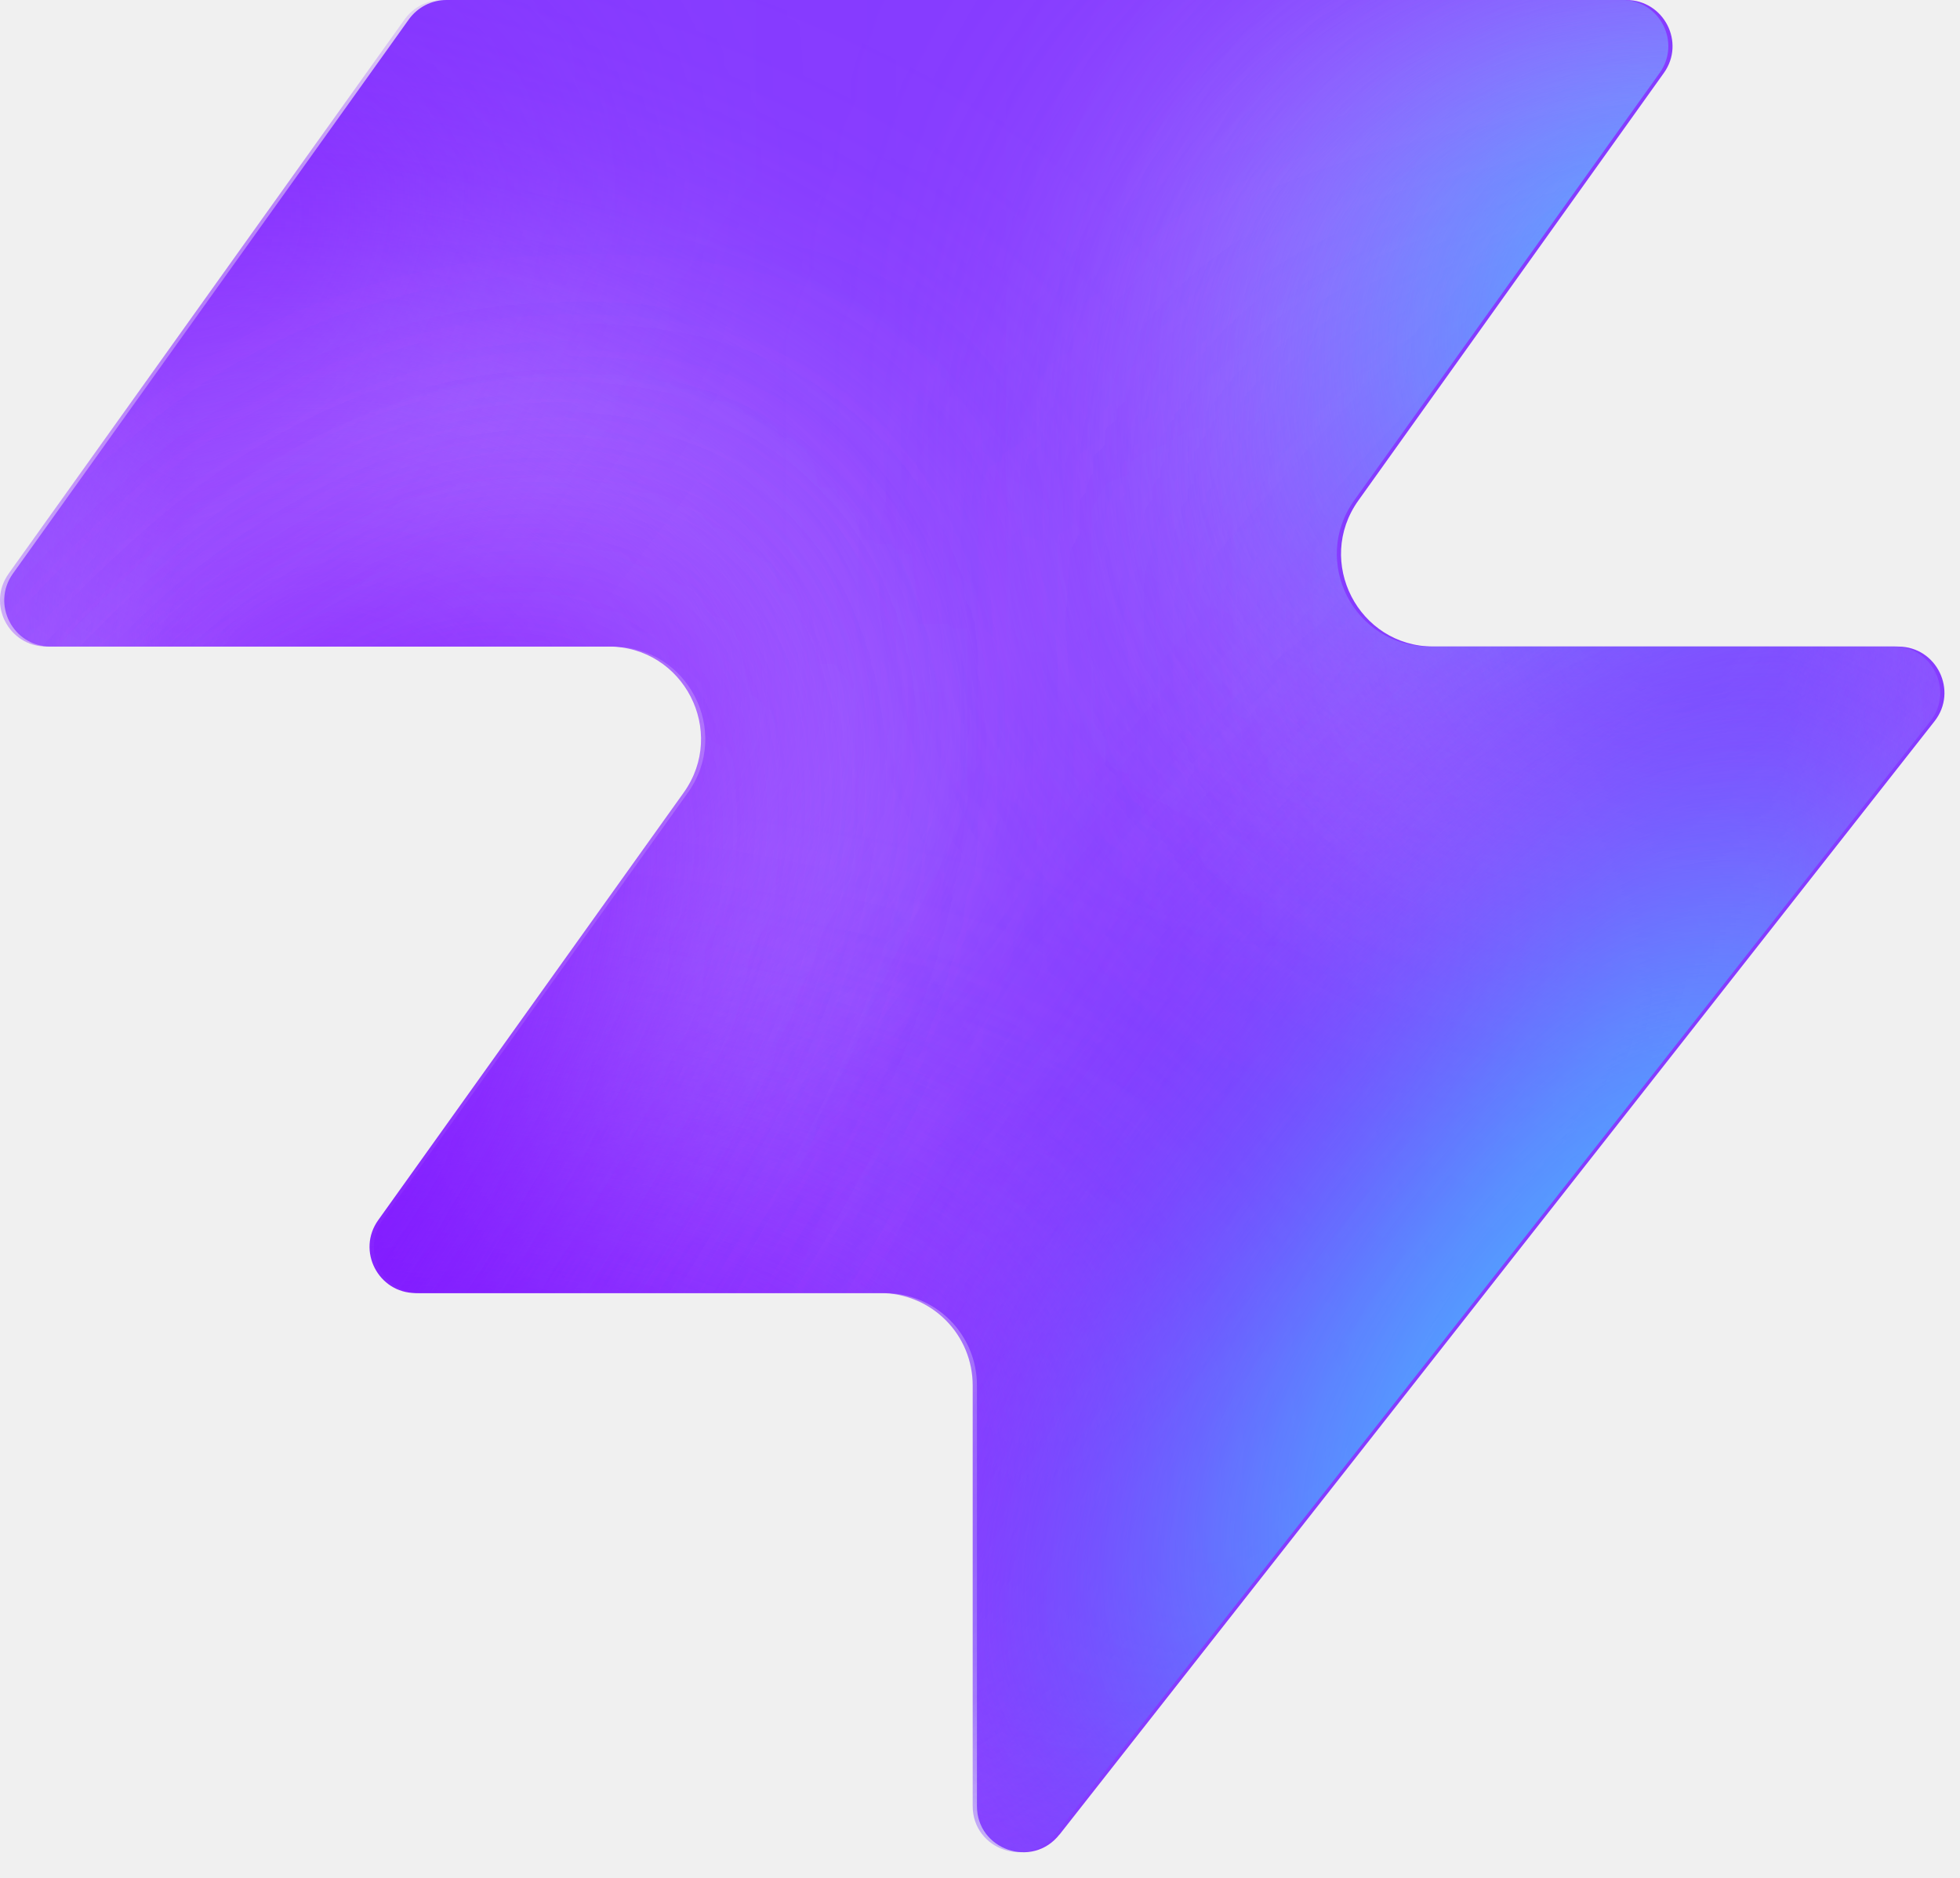
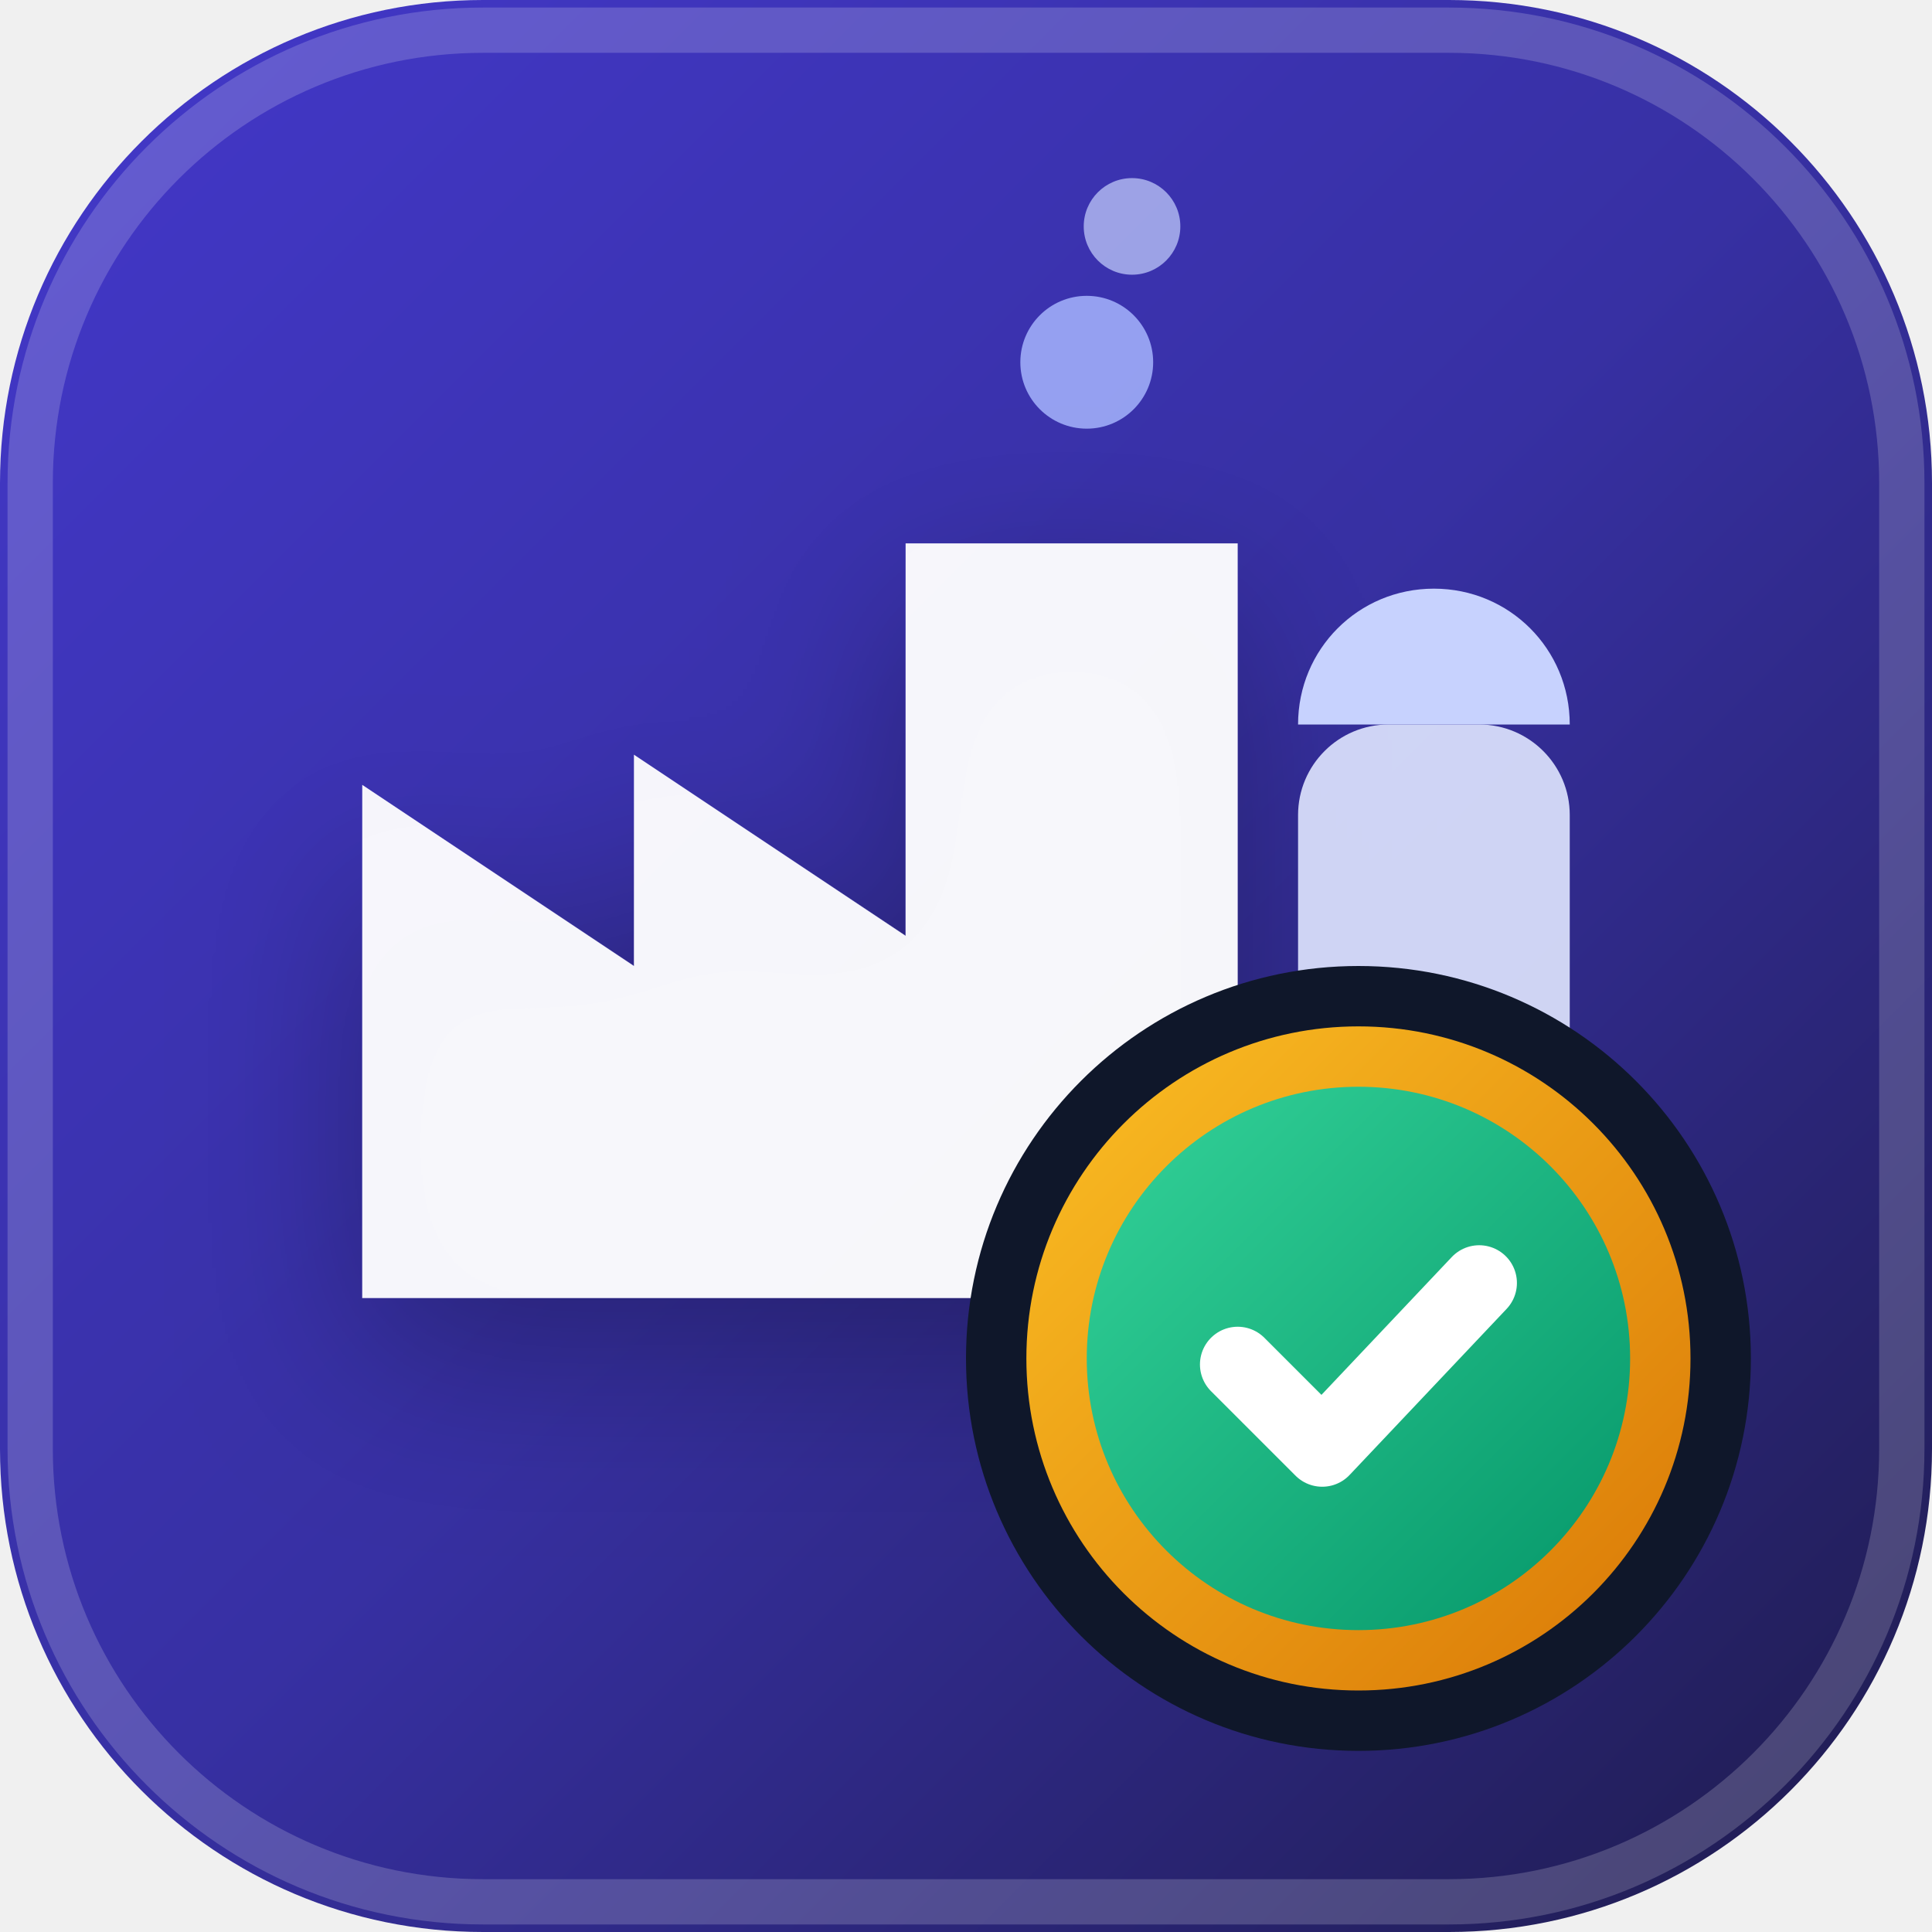
- <svg xmlns="http://www.w3.org/2000/svg" width="48" height="46" fill="none" viewBox="0 0 48 46">
-   <path fill="#863bff" d="M25.946 44.938c-.664.845-2.021.375-2.021-.698V33.937a2.26 2.26 0 0 0-2.262-2.262H10.287c-.92 0-1.456-1.04-.92-1.788l7.48-10.471c1.07-1.497 0-3.578-1.842-3.578H1.237c-.92 0-1.456-1.04-.92-1.788L10.013.474c.214-.297.556-.474.92-.474h28.894c.92 0 1.456 1.04.92 1.788l-7.48 10.471c-1.07 1.498 0 3.579 1.842 3.579h11.377c.943 0 1.473 1.088.89 1.83L25.947 44.94z" style="fill:#863bff;fill:color(display-p3 .525 .23 1);fill-opacity:1" />
-   <mask id="a" width="48" height="46" x="0" y="0" maskUnits="userSpaceOnUse" style="mask-type:alpha">
-     <path fill="#000" d="M25.842 44.938c-.664.844-2.021.375-2.021-.698V33.937a2.26 2.26 0 0 0-2.262-2.262H10.183c-.92 0-1.456-1.04-.92-1.788l7.48-10.471c1.07-1.498 0-3.579-1.842-3.579H1.133c-.92 0-1.456-1.04-.92-1.787L9.91.473c.214-.297.556-.474.92-.474h28.894c.92 0 1.456 1.04.92 1.788l-7.48 10.471c-1.07 1.498 0 3.578 1.842 3.578h11.377c.943 0 1.473 1.088.89 1.832L25.843 44.94z" style="fill:#000;fill-opacity:1" />
-   </mask>
-   <g mask="url(#a)">
-     <g filter="url(#b)">
-       <ellipse cx="5.508" cy="14.704" fill="#ede6ff" rx="5.508" ry="14.704" style="fill:#ede6ff;fill:color(display-p3 .927 .903 1);fill-opacity:1" transform="matrix(.00324 1 1 -.00324 -4.47 31.516)" />
-     </g>
-     <g filter="url(#c)">
-       <ellipse cx="10.399" cy="29.851" fill="#ede6ff" rx="10.399" ry="29.851" style="fill:#ede6ff;fill:color(display-p3 .927 .903 1);fill-opacity:1" transform="matrix(.00324 1 1 -.00324 -39.328 7.883)" />
-     </g>
-     <g filter="url(#d)">
-       <ellipse cx="5.508" cy="30.487" fill="#7e14ff" rx="5.508" ry="30.487" style="fill:#7e14ff;fill:color(display-p3 .492 .077 1);fill-opacity:1" transform="rotate(89.814 -25.913 -14.639)scale(1 -1)" />
-     </g>
-     <g filter="url(#e)">
-       <ellipse cx="5.508" cy="30.599" fill="#7e14ff" rx="5.508" ry="30.599" style="fill:#7e14ff;fill:color(display-p3 .492 .077 1);fill-opacity:1" transform="rotate(89.814 -32.644 -3.334)scale(1 -1)" />
-     </g>
-     <g filter="url(#f)">
-       <ellipse cx="5.508" cy="30.599" fill="#7e14ff" rx="5.508" ry="30.599" style="fill:#7e14ff;fill:color(display-p3 .492 .077 1);fill-opacity:1" transform="matrix(.00324 1 1 -.00324 -34.34 30.47)" />
-     </g>
-     <g filter="url(#g)">
-       <ellipse cx="14.072" cy="22.078" fill="#ede6ff" rx="14.072" ry="22.078" style="fill:#ede6ff;fill:color(display-p3 .927 .903 1);fill-opacity:1" transform="rotate(93.35 24.506 48.493)scale(-1 1)" />
-     </g>
-     <g filter="url(#h)">
-       <ellipse cx="3.47" cy="21.501" fill="#7e14ff" rx="3.47" ry="21.501" style="fill:#7e14ff;fill:color(display-p3 .492 .077 1);fill-opacity:1" transform="rotate(89.009 28.708 47.59)scale(-1 1)" />
-     </g>
-     <g filter="url(#i)">
-       <ellipse cx="3.47" cy="21.501" fill="#7e14ff" rx="3.47" ry="21.501" style="fill:#7e14ff;fill:color(display-p3 .492 .077 1);fill-opacity:1" transform="rotate(89.009 28.708 47.59)scale(-1 1)" />
-     </g>
-     <g filter="url(#j)">
-       <ellipse cx=".387" cy="8.972" fill="#7e14ff" rx="4.407" ry="29.108" style="fill:#7e14ff;fill:color(display-p3 .492 .077 1);fill-opacity:1" transform="rotate(39.51 .387 8.972)" />
-     </g>
-     <g filter="url(#k)">
-       <ellipse cx="47.523" cy="-6.092" fill="#7e14ff" rx="4.407" ry="29.108" style="fill:#7e14ff;fill:color(display-p3 .492 .077 1);fill-opacity:1" transform="rotate(37.892 47.523 -6.092)" />
-     </g>
-     <g filter="url(#l)">
-       <ellipse cx="41.412" cy="6.333" fill="#47bfff" rx="5.971" ry="9.665" style="fill:#47bfff;fill:color(display-p3 .28 .748 1);fill-opacity:1" transform="rotate(37.892 41.412 6.333)" />
-     </g>
-     <g filter="url(#m)">
-       <ellipse cx="-1.879" cy="38.332" fill="#7e14ff" rx="4.407" ry="29.108" style="fill:#7e14ff;fill:color(display-p3 .492 .077 1);fill-opacity:1" transform="rotate(37.892 -1.88 38.332)" />
-     </g>
-     <g filter="url(#n)">
-       <ellipse cx="-1.879" cy="38.332" fill="#7e14ff" rx="4.407" ry="29.108" style="fill:#7e14ff;fill:color(display-p3 .492 .077 1);fill-opacity:1" transform="rotate(37.892 -1.88 38.332)" />
-     </g>
-     <g filter="url(#o)">
-       <ellipse cx="35.651" cy="29.907" fill="#7e14ff" rx="4.407" ry="29.108" style="fill:#7e14ff;fill:color(display-p3 .492 .077 1);fill-opacity:1" transform="rotate(37.892 35.651 29.907)" />
-     </g>
-     <g filter="url(#p)">
-       <ellipse cx="38.418" cy="32.4" fill="#47bfff" rx="5.971" ry="15.297" style="fill:#47bfff;fill:color(display-p3 .28 .748 1);fill-opacity:1" transform="rotate(37.892 38.418 32.4)" />
-     </g>
-   </g>
+ <svg xmlns="http://www.w3.org/2000/svg" viewBox="0 0 64 64" fill="none">
  <defs>
-     <filter id="b" width="60.045" height="41.654" x="-19.77" y="16.149" color-interpolation-filters="sRGB" filterUnits="userSpaceOnUse">
-       <feFlood flood-opacity="0" result="BackgroundImageFix" />
-       <feBlend in="SourceGraphic" in2="BackgroundImageFix" result="shape" />
-       <feGaussianBlur result="effect1_foregroundBlur_2002_17158" stdDeviation="7.659" />
-     </filter>
-     <filter id="c" width="90.34" height="51.437" x="-54.613" y="-7.533" color-interpolation-filters="sRGB" filterUnits="userSpaceOnUse">
-       <feFlood flood-opacity="0" result="BackgroundImageFix" />
-       <feBlend in="SourceGraphic" in2="BackgroundImageFix" result="shape" />
-       <feGaussianBlur result="effect1_foregroundBlur_2002_17158" stdDeviation="7.659" />
-     </filter>
-     <filter id="d" width="79.355" height="29.4" x="-49.64" y="2.03" color-interpolation-filters="sRGB" filterUnits="userSpaceOnUse">
-       <feFlood flood-opacity="0" result="BackgroundImageFix" />
-       <feBlend in="SourceGraphic" in2="BackgroundImageFix" result="shape" />
-       <feGaussianBlur result="effect1_foregroundBlur_2002_17158" stdDeviation="4.596" />
-     </filter>
-     <filter id="e" width="79.579" height="29.4" x="-45.045" y="20.029" color-interpolation-filters="sRGB" filterUnits="userSpaceOnUse">
-       <feFlood flood-opacity="0" result="BackgroundImageFix" />
-       <feBlend in="SourceGraphic" in2="BackgroundImageFix" result="shape" />
-       <feGaussianBlur result="effect1_foregroundBlur_2002_17158" stdDeviation="4.596" />
-     </filter>
-     <filter id="f" width="79.579" height="29.4" x="-43.513" y="21.178" color-interpolation-filters="sRGB" filterUnits="userSpaceOnUse">
-       <feFlood flood-opacity="0" result="BackgroundImageFix" />
-       <feBlend in="SourceGraphic" in2="BackgroundImageFix" result="shape" />
-       <feGaussianBlur result="effect1_foregroundBlur_2002_17158" stdDeviation="4.596" />
-     </filter>
-     <filter id="g" width="74.749" height="58.852" x="15.756" y="-17.901" color-interpolation-filters="sRGB" filterUnits="userSpaceOnUse">
-       <feFlood flood-opacity="0" result="BackgroundImageFix" />
-       <feBlend in="SourceGraphic" in2="BackgroundImageFix" result="shape" />
-       <feGaussianBlur result="effect1_foregroundBlur_2002_17158" stdDeviation="7.659" />
-     </filter>
-     <filter id="h" width="61.377" height="25.362" x="23.548" y="2.284" color-interpolation-filters="sRGB" filterUnits="userSpaceOnUse">
-       <feFlood flood-opacity="0" result="BackgroundImageFix" />
-       <feBlend in="SourceGraphic" in2="BackgroundImageFix" result="shape" />
-       <feGaussianBlur result="effect1_foregroundBlur_2002_17158" stdDeviation="4.596" />
-     </filter>
-     <filter id="i" width="61.377" height="25.362" x="23.548" y="2.284" color-interpolation-filters="sRGB" filterUnits="userSpaceOnUse">
-       <feFlood flood-opacity="0" result="BackgroundImageFix" />
-       <feBlend in="SourceGraphic" in2="BackgroundImageFix" result="shape" />
-       <feGaussianBlur result="effect1_foregroundBlur_2002_17158" stdDeviation="4.596" />
-     </filter>
-     <filter id="j" width="56.045" height="63.649" x="-27.636" y="-22.853" color-interpolation-filters="sRGB" filterUnits="userSpaceOnUse">
-       <feFlood flood-opacity="0" result="BackgroundImageFix" />
-       <feBlend in="SourceGraphic" in2="BackgroundImageFix" result="shape" />
-       <feGaussianBlur result="effect1_foregroundBlur_2002_17158" stdDeviation="4.596" />
-     </filter>
-     <filter id="k" width="54.814" height="64.646" x="20.116" y="-38.415" color-interpolation-filters="sRGB" filterUnits="userSpaceOnUse">
-       <feFlood flood-opacity="0" result="BackgroundImageFix" />
-       <feBlend in="SourceGraphic" in2="BackgroundImageFix" result="shape" />
-       <feGaussianBlur result="effect1_foregroundBlur_2002_17158" stdDeviation="4.596" />
-     </filter>
-     <filter id="l" width="33.541" height="35.313" x="24.641" y="-11.323" color-interpolation-filters="sRGB" filterUnits="userSpaceOnUse">
-       <feFlood flood-opacity="0" result="BackgroundImageFix" />
-       <feBlend in="SourceGraphic" in2="BackgroundImageFix" result="shape" />
-       <feGaussianBlur result="effect1_foregroundBlur_2002_17158" stdDeviation="4.596" />
-     </filter>
-     <filter id="m" width="54.814" height="64.646" x="-29.286" y="6.009" color-interpolation-filters="sRGB" filterUnits="userSpaceOnUse">
-       <feFlood flood-opacity="0" result="BackgroundImageFix" />
-       <feBlend in="SourceGraphic" in2="BackgroundImageFix" result="shape" />
-       <feGaussianBlur result="effect1_foregroundBlur_2002_17158" stdDeviation="4.596" />
-     </filter>
-     <filter id="n" width="54.814" height="64.646" x="-29.286" y="6.009" color-interpolation-filters="sRGB" filterUnits="userSpaceOnUse">
-       <feFlood flood-opacity="0" result="BackgroundImageFix" />
-       <feBlend in="SourceGraphic" in2="BackgroundImageFix" result="shape" />
-       <feGaussianBlur result="effect1_foregroundBlur_2002_17158" stdDeviation="4.596" />
-     </filter>
-     <filter id="o" width="54.814" height="64.646" x="8.244" y="-2.416" color-interpolation-filters="sRGB" filterUnits="userSpaceOnUse">
-       <feFlood flood-opacity="0" result="BackgroundImageFix" />
-       <feBlend in="SourceGraphic" in2="BackgroundImageFix" result="shape" />
-       <feGaussianBlur result="effect1_foregroundBlur_2002_17158" stdDeviation="4.596" />
-     </filter>
-     <filter id="p" width="39.409" height="43.623" x="18.713" y="10.588" color-interpolation-filters="sRGB" filterUnits="userSpaceOnUse">
-       <feFlood flood-opacity="0" result="BackgroundImageFix" />
-       <feBlend in="SourceGraphic" in2="BackgroundImageFix" result="shape" />
-       <feGaussianBlur result="effect1_foregroundBlur_2002_17158" stdDeviation="4.596" />
+     <linearGradient id="bgGrad" x1="0%" y1="0%" x2="100%" y2="100%">
+       <stop offset="0%" stop-color="#4338ca" />
+       <stop offset="50%" stop-color="#3730a3" />
+       <stop offset="100%" stop-color="#1e1b4b" />
+     </linearGradient>
+     <linearGradient id="goldGrad" x1="0%" y1="0%" x2="100%" y2="100%">
+       <stop offset="0%" stop-color="#fbbf24" />
+       <stop offset="100%" stop-color="#d97706" />
+     </linearGradient>
+     <linearGradient id="emeraldGrad" x1="0%" y1="0%" x2="100%" y2="100%">
+       <stop offset="0%" stop-color="#34d399" />
+       <stop offset="100%" stop-color="#059669" />
+     </linearGradient>
+     <filter id="shadow" x="-10%" y="-10%" width="120%" height="120%" filterUnits="userSpaceOnUse">
+       <feDropShadow dx="0" dy="2" stdDeviation="3" flood-opacity="0.3" />
    </filter>
  </defs>
+   <rect width="64" height="64" rx="16" fill="url(#bgGrad)" />
+   <rect x="1" y="1" width="62" height="62" rx="15" stroke="rgba(255,255,255,0.18)" stroke-width="1.5" />
+   <path d="M12 43V26L21 32V25L30 31V18H41V43H12Z" fill="#ffffff" fill-opacity="0.95" filter="url(#shadow)" />
+   <rect x="43" y="24" width="9" height="19" rx="3" fill="#e0e7ff" fill-opacity="0.9" />
+   <path d="M43 24C43 21.5 45 19.5 47.5 19.5C50 19.5 52 21.5 52 24H43Z" fill="#c7d2fe" />
+   <circle cx="36" cy="12" r="2.2" fill="#a5b4fc" fill-opacity="0.85" />
+   <circle cx="37.5" cy="7.5" r="1.6" fill="#c7d2fe" fill-opacity="0.7" />
+   <circle cx="45" cy="45" r="13" fill="#0f172a" />
+   <circle cx="45" cy="45" r="11" fill="url(#goldGrad)" />
+   <circle cx="45" cy="45" r="9" fill="url(#emeraldGrad)" />
+   <path d="M41 45.2L43.8 48L49 42.5" stroke="#ffffff" stroke-width="2.5" stroke-linecap="round" stroke-linejoin="round" />
</svg>
